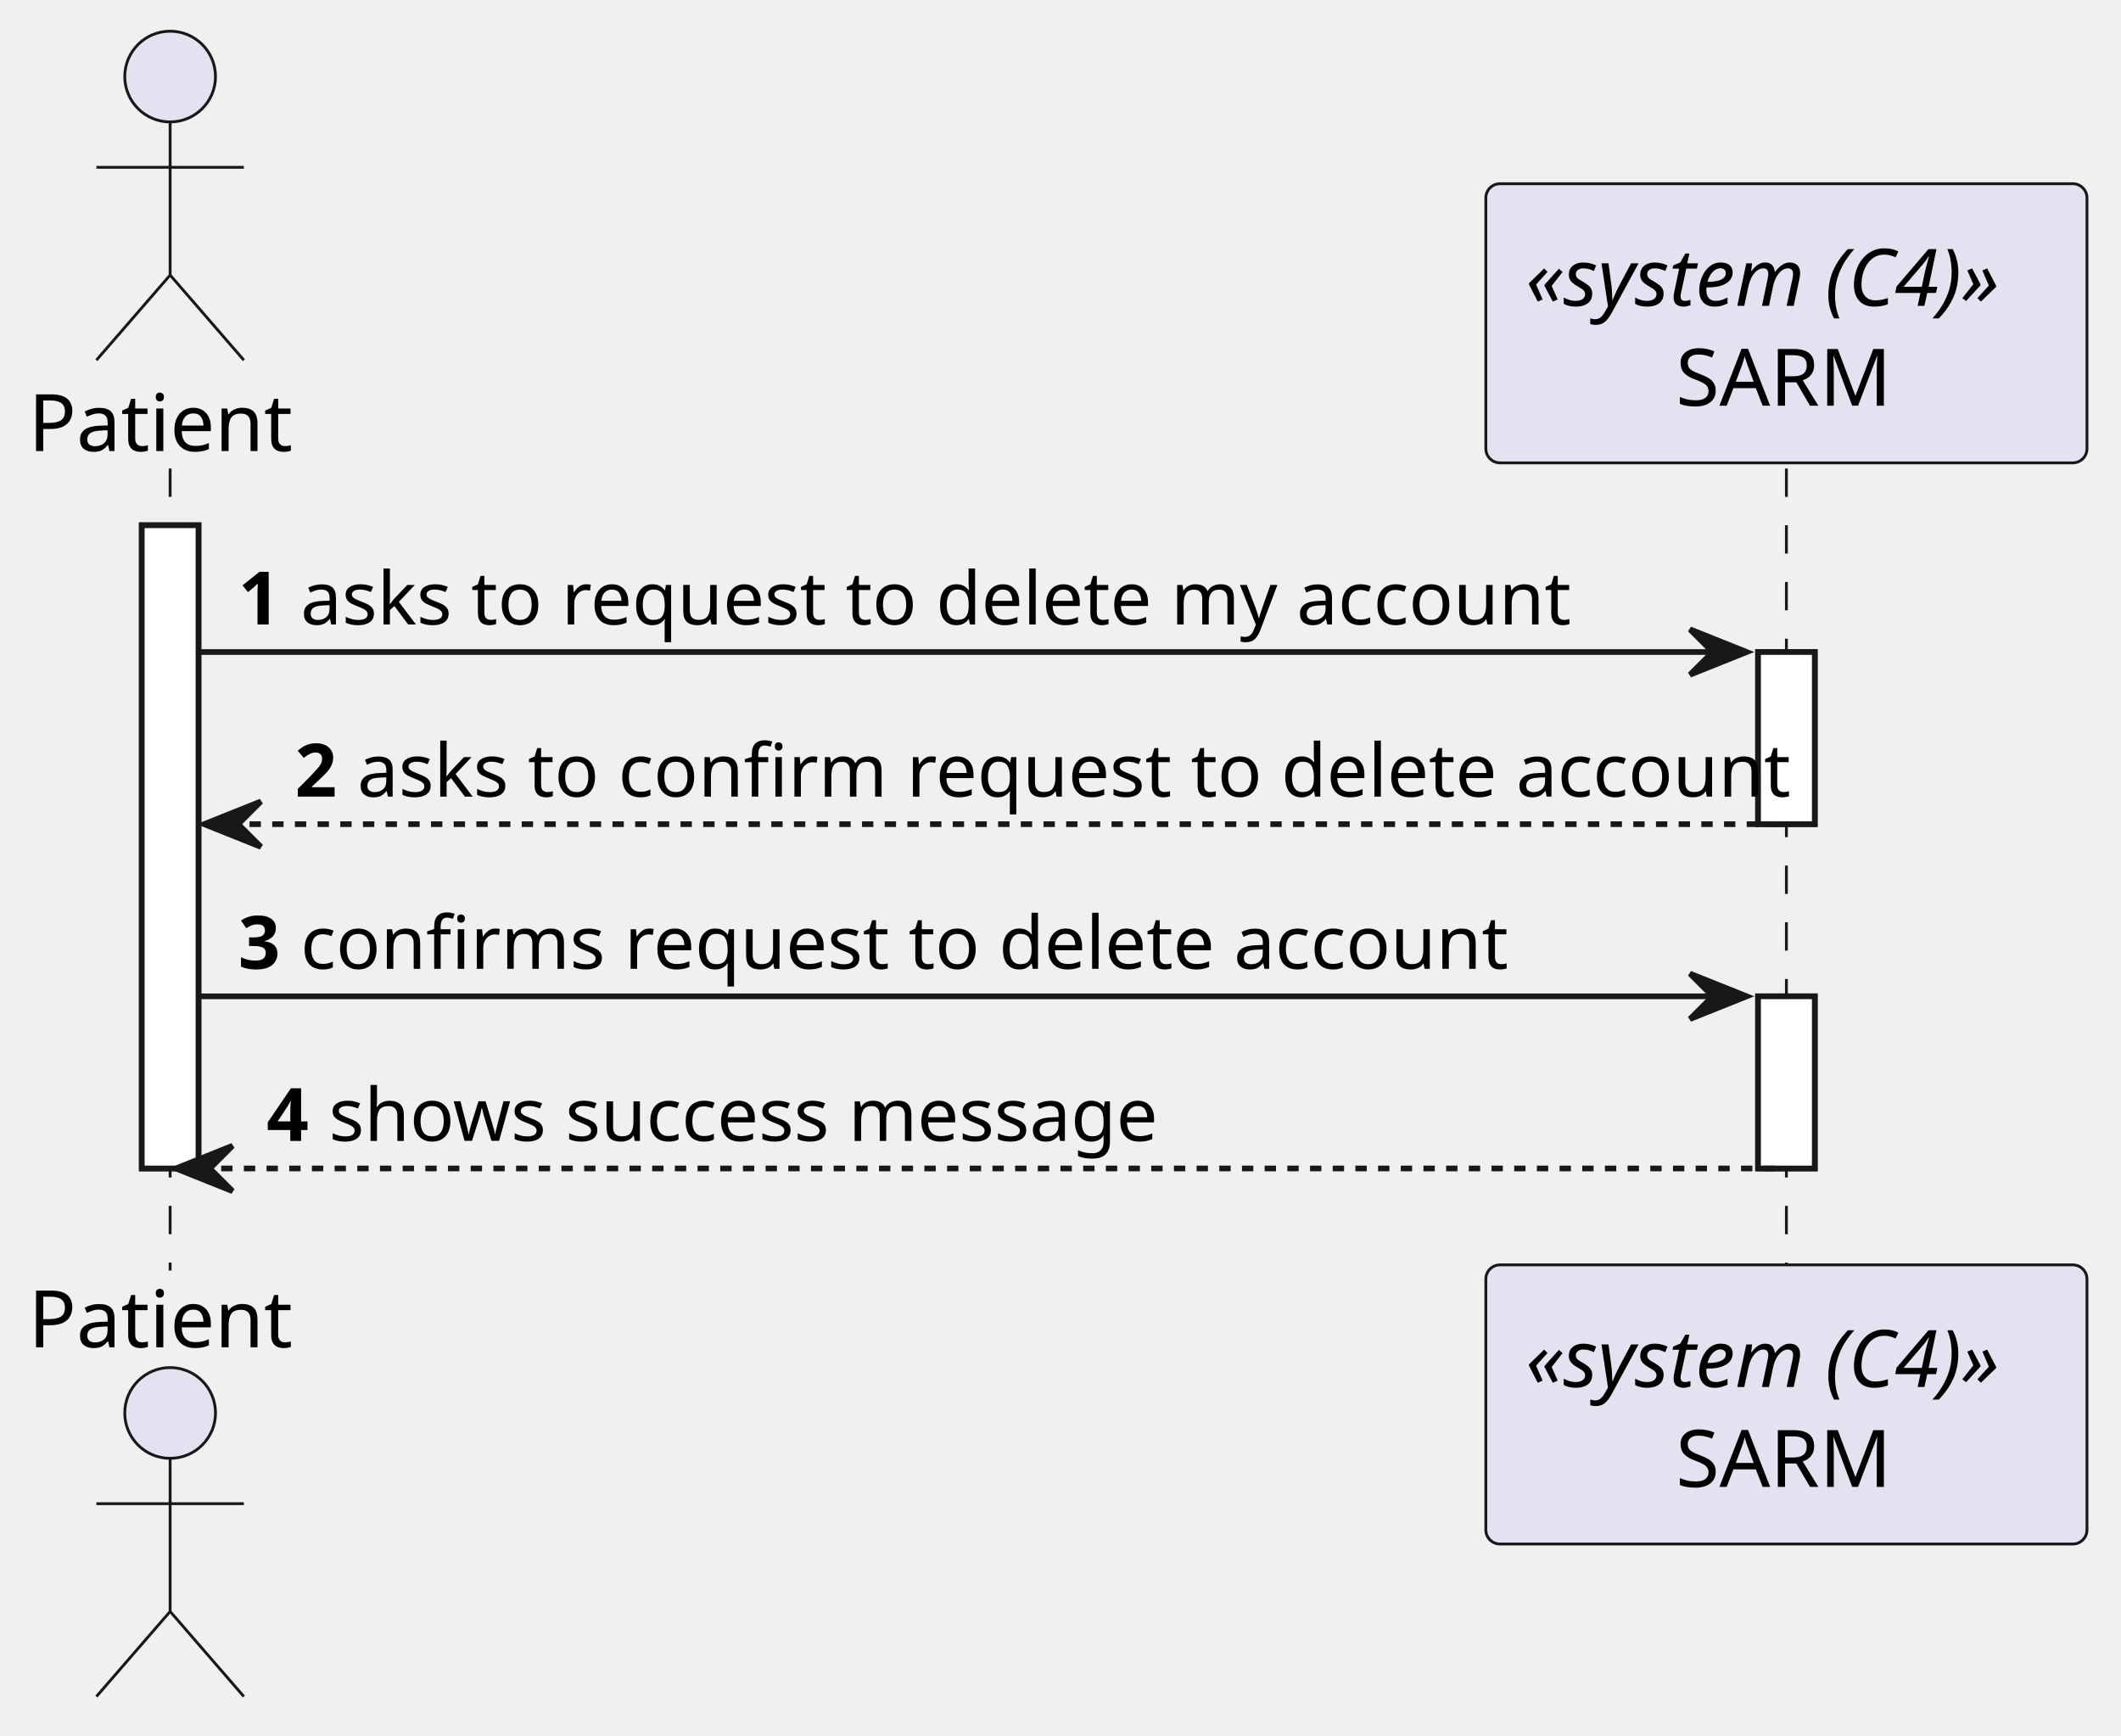
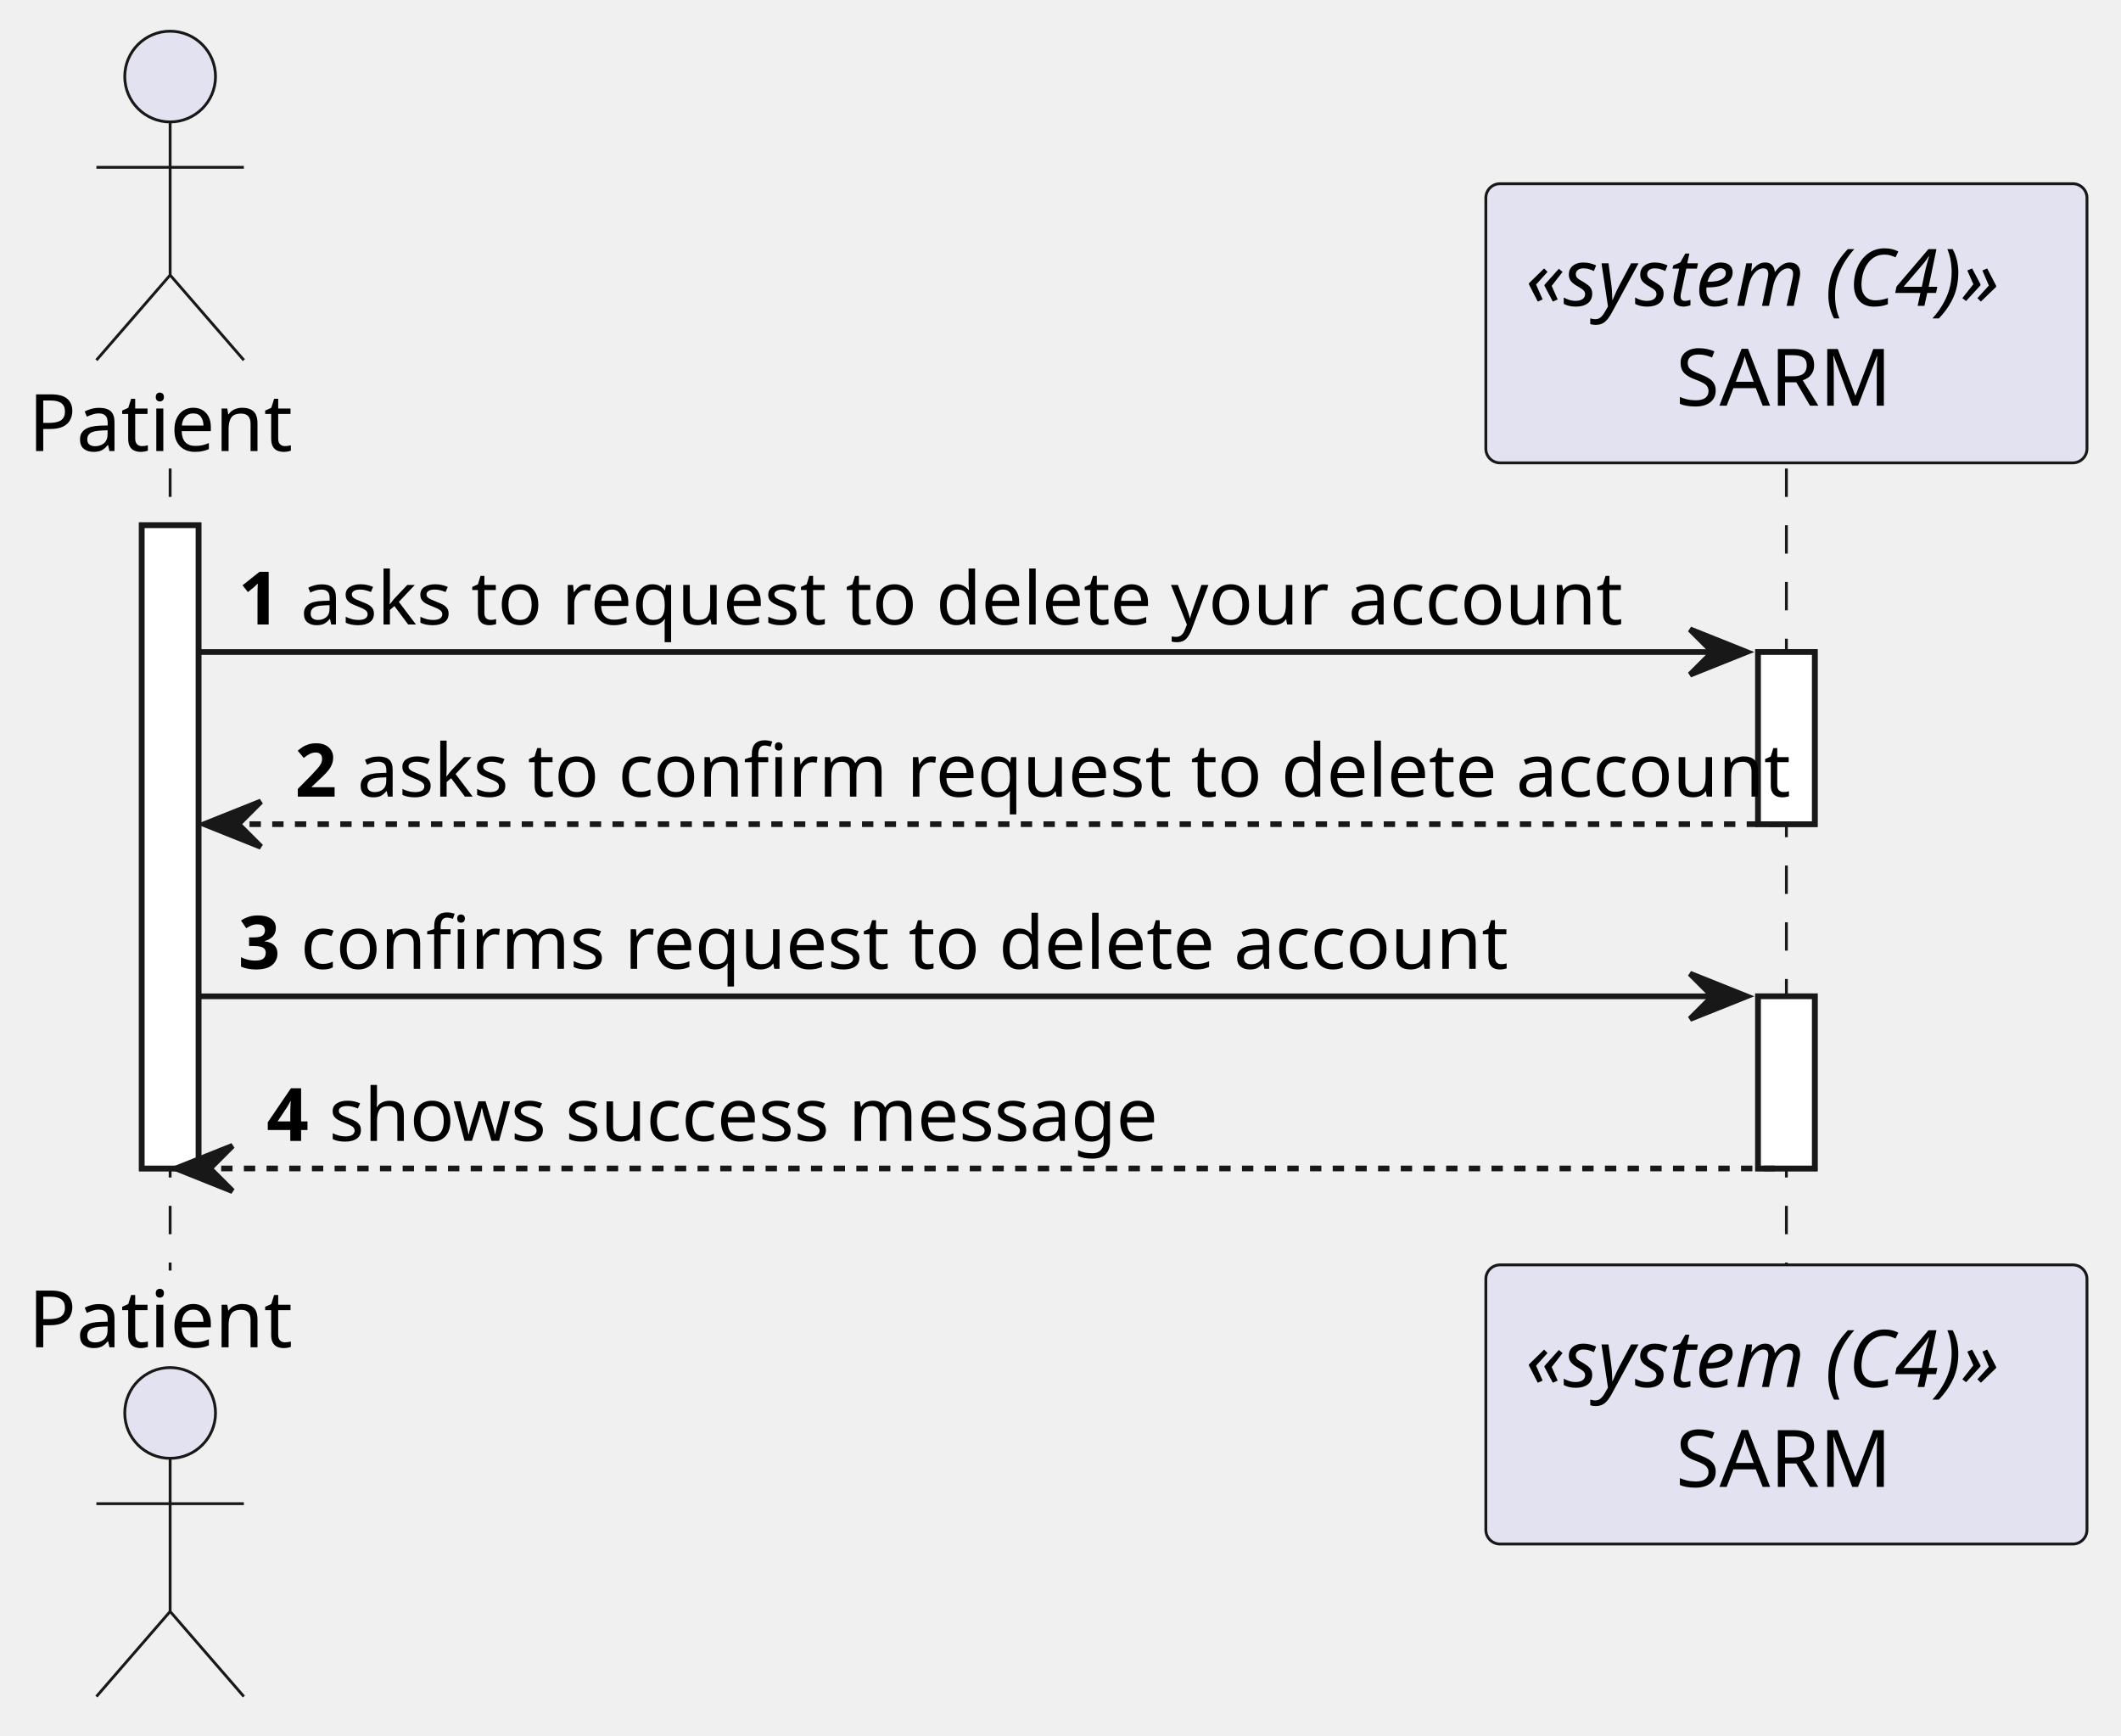
<svg xmlns="http://www.w3.org/2000/svg" contentStyleType="text/css" height="306px" preserveAspectRatio="none" style="width:374px;height:306px;background:#FFFFFF;" version="1.1" viewBox="0 0 374 306" width="374px" zoomAndPan="magnify">
  <defs />
  <g>
    <rect fill="#FFFFFF" height="113.406" style="stroke:#181818;stroke-width:1.0;" width="10" x="25" y="92.609" />
    <rect fill="#FFFFFF" height="30.352" style="stroke:#181818;stroke-width:1.0;" width="10" x="310" y="114.961" />
    <rect fill="#FFFFFF" height="30.352" style="stroke:#181818;stroke-width:1.0;" width="10" x="310" y="175.664" />
    <line style="stroke:#181818;stroke-width:0.5;stroke-dasharray:5.0,5.0;" x1="30" x2="30" y1="82.609" y2="224.016" />
    <line style="stroke:#181818;stroke-width:0.5;stroke-dasharray:5.0,5.0;" x1="315" x2="315" y1="82.609" y2="224.016" />
    <text fill="#000000" font-family="sans-serif" font-size="14" lengthAdjust="spacing" textLength="44" x="5" y="79.533">Patient</text>
    <ellipse cx="30" cy="13.5" fill="#E2E2F0" rx="8" ry="8" style="stroke:#181818;stroke-width:0.5;" />
    <path d="M30,21.5 L30,48.5 M17,29.5 L43,29.5 M30,48.5 L17,63.5 M30,48.5 L43,63.5 " fill="none" style="stroke:#181818;stroke-width:0.5;" />
    <text fill="#000000" font-family="sans-serif" font-size="14" lengthAdjust="spacing" textLength="44" x="5" y="237.549">Patient</text>
    <ellipse cx="30" cy="249.125" fill="#E2E2F0" rx="8" ry="8" style="stroke:#181818;stroke-width:0.5;" />
    <path d="M30,257.125 L30,284.125 M17,265.125 L43,265.125 M30,284.125 L17,299.125 M30,284.125 L43,299.125 " fill="none" style="stroke:#181818;stroke-width:0.5;" />
    <rect fill="#E2E2F0" height="49.219" rx="2.5" ry="2.5" style="stroke:#181818;stroke-width:0.5;" width="106" x="262" y="32.391" />
    <text fill="#000000" font-family="sans-serif" font-size="14" font-style="italic" lengthAdjust="spacing" textLength="92" x="269" y="53.924">«system (C4)»</text>
    <text fill="#000000" font-family="sans-serif" font-size="14" lengthAdjust="spacing" textLength="39" x="295.5" y="71.533">SARM</text>
    <rect fill="#E2E2F0" height="49.219" rx="2.5" ry="2.5" style="stroke:#181818;stroke-width:0.5;" width="106" x="262" y="223.016" />
    <text fill="#000000" font-family="sans-serif" font-size="14" font-style="italic" lengthAdjust="spacing" textLength="92" x="269" y="244.549">«system (C4)»</text>
    <text fill="#000000" font-family="sans-serif" font-size="14" lengthAdjust="spacing" textLength="39" x="295.5" y="262.158">SARM</text>
    <rect fill="#FFFFFF" height="113.406" style="stroke:#181818;stroke-width:1.0;" width="10" x="25" y="92.609" />
    <rect fill="#FFFFFF" height="30.352" style="stroke:#181818;stroke-width:1.0;" width="10" x="310" y="114.961" />
    <rect fill="#FFFFFF" height="30.352" style="stroke:#181818;stroke-width:1.0;" width="10" x="310" y="175.664" />
    <polygon fill="#181818" points="298,110.961,308,114.961,298,118.961,302,114.961" style="stroke:#181818;stroke-width:1.0;" />
    <line style="stroke:#181818;stroke-width:1.0;" x1="35" x2="304" y1="114.961" y2="114.961" />
    <text fill="#000000" font-family="sans-serif" font-size="13" font-weight="bold" lengthAdjust="spacing" textLength="7" x="42" y="110.105">1</text>
-     <text fill="#000000" font-family="sans-serif" font-size="13" lengthAdjust="spacing" textLength="216" x="53" y="110.105">asks to request to delete my account</text>
+     <text fill="#000000" font-family="sans-serif" font-size="13" lengthAdjust="spacing" textLength="223" x="53" y="110.105">asks to request to delete your account</text>
    <polygon fill="#181818" points="46,141.312,36,145.312,46,149.312,42,145.312" style="stroke:#181818;stroke-width:1.0;" />
    <line style="stroke:#181818;stroke-width:1.0;stroke-dasharray:2.0,2.0;" x1="40" x2="314" y1="145.312" y2="145.312" />
    <text fill="#000000" font-family="sans-serif" font-size="13" font-weight="bold" lengthAdjust="spacing" textLength="7" x="52" y="140.456">2</text>
    <text fill="#000000" font-family="sans-serif" font-size="13" lengthAdjust="spacing" textLength="240" x="63" y="140.456">asks to confirm request to delete account</text>
    <polygon fill="#181818" points="298,171.664,308,175.664,298,179.664,302,175.664" style="stroke:#181818;stroke-width:1.0;" />
    <line style="stroke:#181818;stroke-width:1.0;" x1="35" x2="304" y1="175.664" y2="175.664" />
    <text fill="#000000" font-family="sans-serif" font-size="13" font-weight="bold" lengthAdjust="spacing" textLength="7" x="42" y="170.808">3</text>
    <text fill="#000000" font-family="sans-serif" font-size="13" lengthAdjust="spacing" textLength="200" x="53" y="170.808">confirms request to delete account</text>
    <polygon fill="#181818" points="41,202.016,31,206.016,41,210.016,37,206.016" style="stroke:#181818;stroke-width:1.0;" />
    <line style="stroke:#181818;stroke-width:1.0;stroke-dasharray:2.0,2.0;" x1="35" x2="314" y1="206.016" y2="206.016" />
    <text fill="#000000" font-family="sans-serif" font-size="13" font-weight="bold" lengthAdjust="spacing" textLength="7" x="47" y="201.159">4</text>
    <text fill="#000000" font-family="sans-serif" font-size="13" lengthAdjust="spacing" textLength="147" x="58" y="201.159">shows success message</text>
  </g>
</svg>
